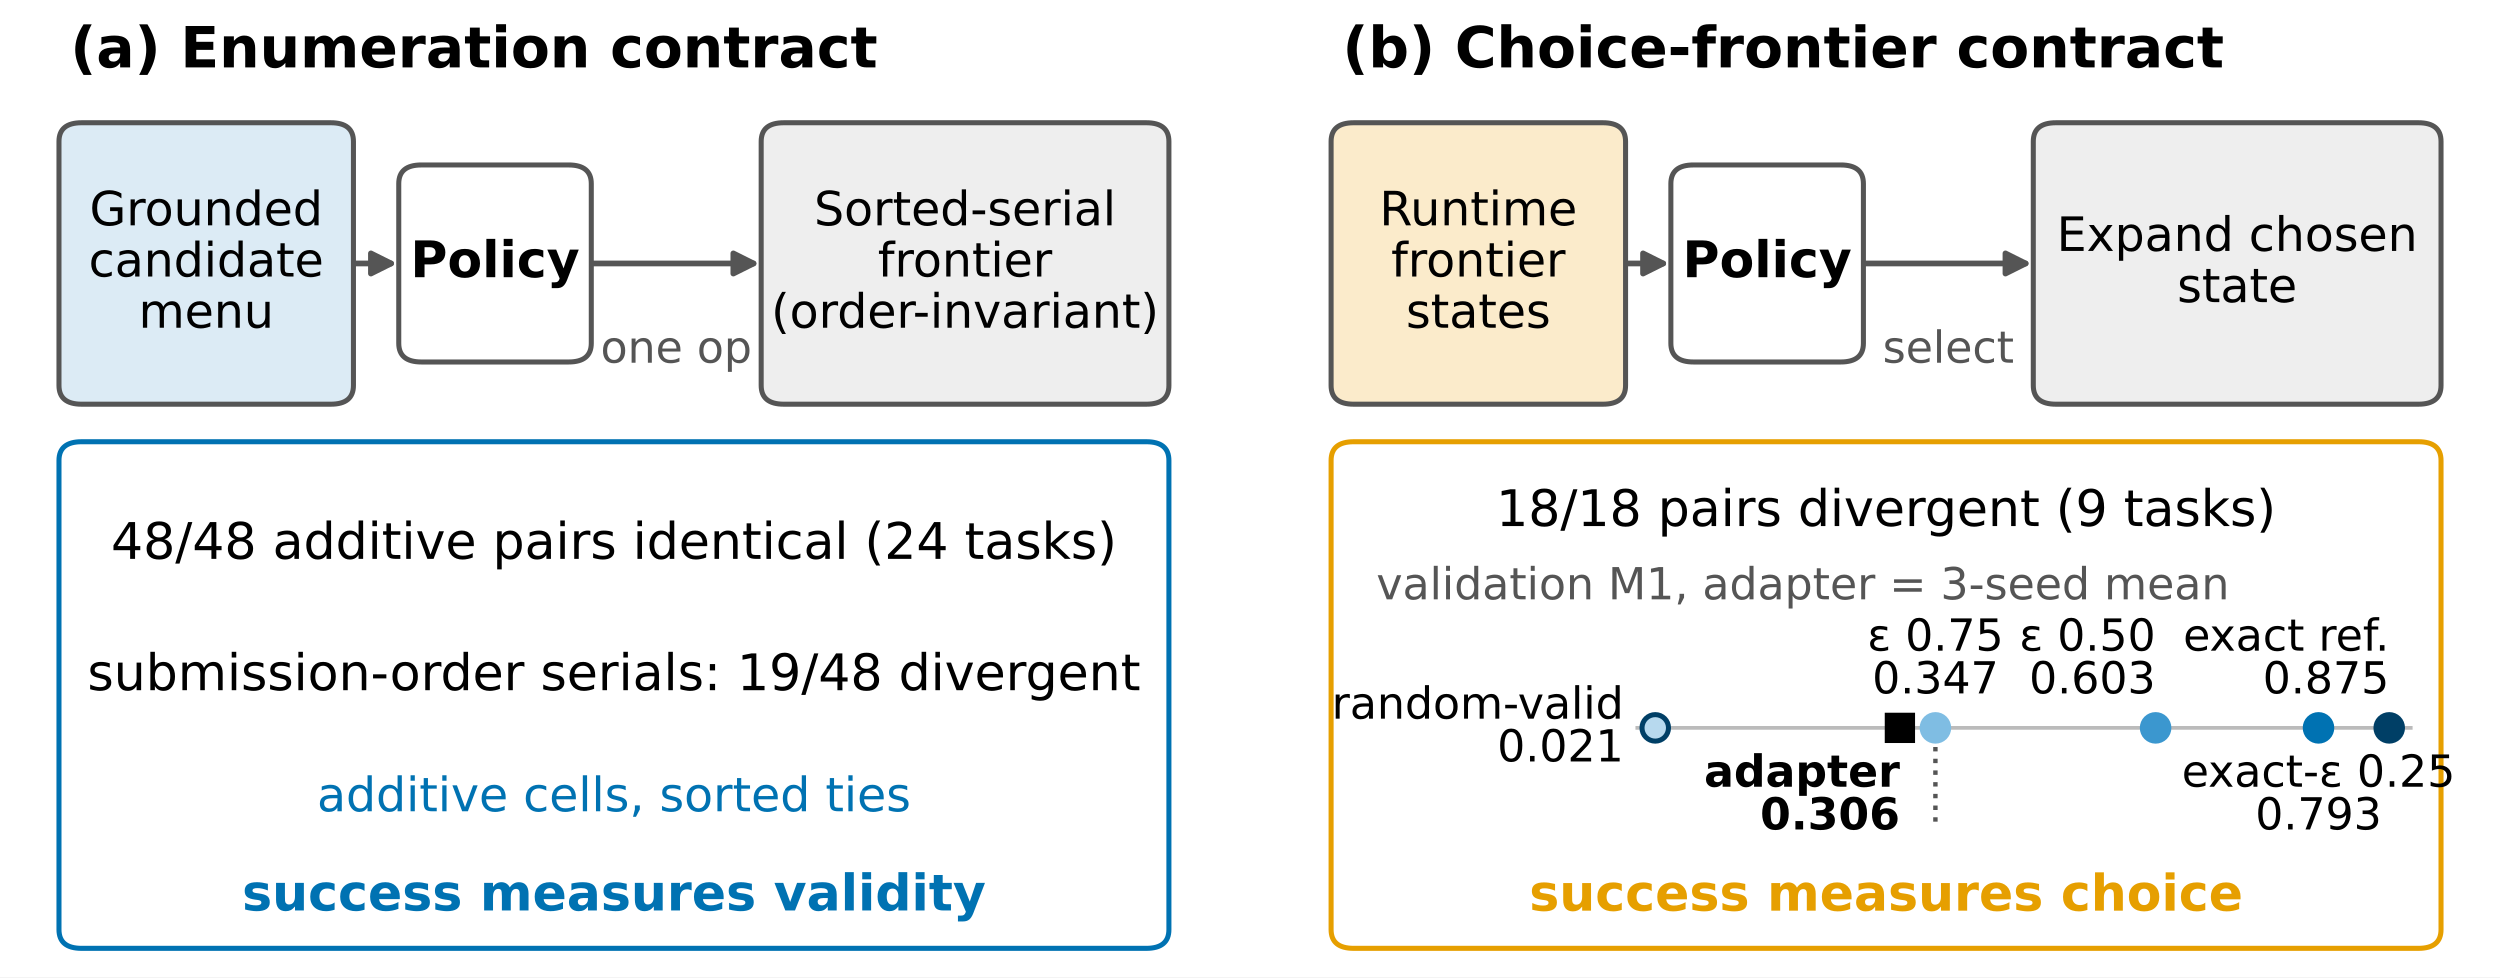
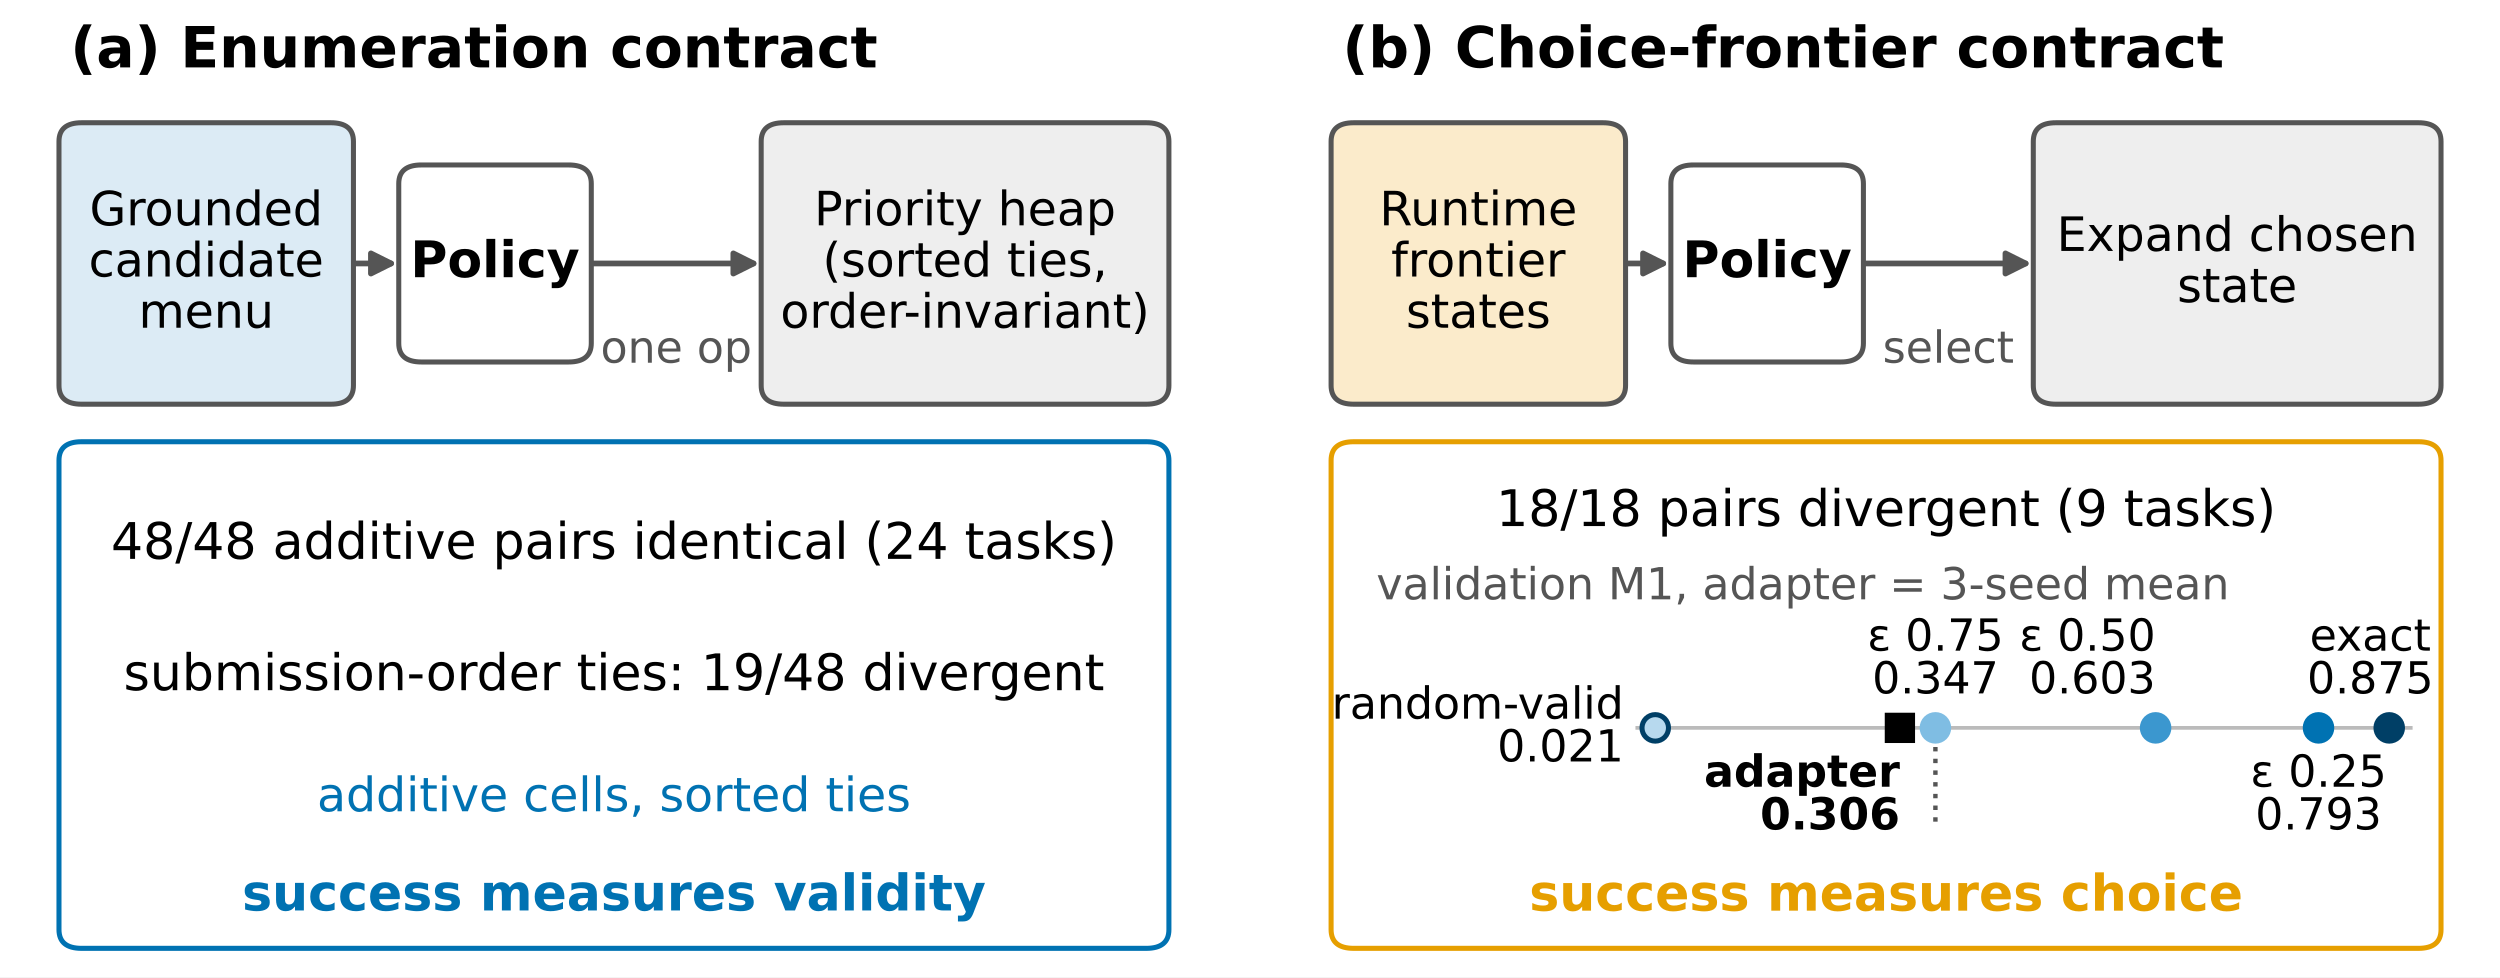
<svg xmlns="http://www.w3.org/2000/svg" xmlns:xlink="http://www.w3.org/1999/xlink" width="396pt" height="154.8pt" viewBox="0 0 396 154.8" version="1.1">
  <defs>
    <style type="text/css">*{stroke-linejoin: round; stroke-linecap: butt}</style>
  </defs>
  <g id="figure_1">
    <g id="patch_1">
      <path d="M 0 154.8  L 396 154.8  L 396 0  L 0 0  z " style="fill: #ffffff" />
    </g>
    <g id="axes_1">
      <g id="patch_2">
-         <path d="M 12.93 64.025  L 52.398 64.025  Q 55.986 64.025 55.986 61.053  L 55.986 22.415  Q 55.986 19.443 52.398 19.443  L 12.93 19.443  Q 9.342 19.443 9.342 22.415  L 9.342 61.053  Q 9.342 64.025 12.93 64.025  z " clip-path="url(#peb48449fc7)" style="fill: #dcebf5; stroke: #555555; stroke-width: 0.8; stroke-linejoin: miter" />
+         <path d="M 12.93 64.025  L 52.398 64.025  Q 55.986 64.025 55.986 61.053  L 55.986 22.415  Q 55.986 19.443 52.398 19.443  L 12.93 19.443  Q 9.342 19.443 9.342 22.415  L 9.342 61.053  Q 9.342 64.025 12.93 64.025  z " clip-path="url(#p65016de14f)" style="fill: #dcebf5; stroke: #555555; stroke-width: 0.8; stroke-linejoin: miter" />
      </g>
      <g id="patch_3">
-         <path d="M 66.75 57.338  L 90.072 57.338  Q 93.66 57.338 93.66 54.366  L 93.66 29.102  Q 93.66 26.13 90.072 26.13  L 66.75 26.13  Q 63.162 26.13 63.162 29.102  L 63.162 54.366  Q 63.162 57.338 66.75 57.338  z " clip-path="url(#peb48449fc7)" style="fill: #ffffff; stroke: #555555; stroke-width: 0.8; stroke-linejoin: miter" />
+         <path d="M 66.75 57.338  L 90.072 57.338  Q 93.66 57.338 93.66 54.366  L 93.66 29.102  Q 93.66 26.13 90.072 26.13  L 66.75 26.13  Q 63.162 26.13 63.162 29.102  L 63.162 54.366  Q 63.162 57.338 66.75 57.338  z " clip-path="url(#p65016de14f)" style="fill: #ffffff; stroke: #555555; stroke-width: 0.8; stroke-linejoin: miter" />
      </g>
      <g id="patch_4">
-         <path d="M 124.159 64.025  L 181.567 64.025  Q 185.155 64.025 185.155 61.053  L 185.155 22.415  Q 185.155 19.443 181.567 19.443  L 124.159 19.443  Q 120.571 19.443 120.571 22.415  L 120.571 61.053  Q 120.571 64.025 124.159 64.025  z " clip-path="url(#peb48449fc7)" style="fill: #eeeeee; stroke: #555555; stroke-width: 0.8; stroke-linejoin: miter" />
+         <path d="M 124.159 64.025  L 181.567 64.025  Q 185.155 64.025 185.155 61.053  L 185.155 22.415  Q 185.155 19.443 181.567 19.443  L 124.159 19.443  Q 120.571 19.443 120.571 22.415  L 120.571 61.053  Q 120.571 64.025 124.159 64.025  z " clip-path="url(#p65016de14f)" style="fill: #eeeeee; stroke: #555555; stroke-width: 0.8; stroke-linejoin: miter" />
      </g>
      <g id="patch_5">
-         <path d="M 56.192 41.734  Q 59.575 41.734 61.952 41.734  " clip-path="url(#peb48449fc7)" style="fill: none; stroke: #555555; stroke-width: 0.9; stroke-linecap: round" />
-         <path d="M 58.752 40.134  L 61.952 41.734  L 58.752 43.334  z " clip-path="url(#peb48449fc7)" style="fill: #555555; stroke: #555555; stroke-width: 0.9; stroke-linecap: round" />
+         <path d="M 56.192 41.734  Q 59.575 41.734 61.952 41.734  " clip-path="url(#p65016de14f)" style="fill: none; stroke: #555555; stroke-width: 0.9; stroke-linecap: round" />
+         <path d="M 58.752 40.134  L 61.952 41.734  L 58.752 43.334  z " clip-path="url(#p65016de14f)" style="fill: #555555; stroke: #555555; stroke-width: 0.9; stroke-linecap: round" />
      </g>
      <g id="patch_6">
-         <path d="M 93.866 41.734  Q 107.115 41.734 119.358 41.734  " clip-path="url(#peb48449fc7)" style="fill: none; stroke: #555555; stroke-width: 0.9; stroke-linecap: round" />
-         <path d="M 116.158 40.134  L 119.358 41.734  L 116.158 43.334  z " clip-path="url(#peb48449fc7)" style="fill: #555555; stroke: #555555; stroke-width: 0.9; stroke-linecap: round" />
+         <path d="M 93.866 41.734  Q 107.115 41.734 119.358 41.734  " clip-path="url(#p65016de14f)" style="fill: none; stroke: #555555; stroke-width: 0.9; stroke-linecap: round" />
+         <path d="M 116.158 40.134  L 119.358 41.734  L 116.158 43.334  z " clip-path="url(#p65016de14f)" style="fill: #555555; stroke: #555555; stroke-width: 0.9; stroke-linecap: round" />
      </g>
      <g id="patch_7">
-         <path d="M 12.93 150.218  L 181.567 150.218  Q 185.155 150.218 185.155 147.246  L 185.155 72.942  Q 185.155 69.97 181.567 69.97  L 12.93 69.97  Q 9.342 69.97 9.342 72.942  L 9.342 147.246  Q 9.342 150.218 12.93 150.218  z " clip-path="url(#peb48449fc7)" style="fill: #ffffff; stroke: #0072b2; stroke-width: 0.8; stroke-linejoin: miter" />
+         <path d="M 12.93 150.218  L 181.567 150.218  Q 185.155 150.218 185.155 147.246  L 185.155 72.942  Q 185.155 69.97 181.567 69.97  L 12.93 69.97  Q 9.342 69.97 9.342 72.942  L 9.342 147.246  Q 9.342 150.218 12.93 150.218  z " clip-path="url(#p65016de14f)" style="fill: #ffffff; stroke: #0072b2; stroke-width: 0.8; stroke-linejoin: miter" />
      </g>
      <g id="text_1">
        <text style="font-weight: 700; font-size: 9px; font-family: 'DejaVu Sans'; text-anchor: start" x="11.136" y="10.678" transform="rotate(-0 11.13604 10.67763)">(a) Enumeration contract</text>
      </g>
      <g id="text_2">
        <text style="font-size: 7.5px; font-family: 'DejaVu Sans'" transform="translate(14.18484 35.69019)">Grounded</text>
        <text style="font-size: 7.5px; font-family: 'DejaVu Sans'" transform="translate(14.04891 43.80361)">candidate</text>
        <text style="font-size: 7.5px; font-family: 'DejaVu Sans'" transform="translate(21.95086 51.91703)">menu</text>
      </g>
      <g id="text_3">
        <text style="font-weight: 700; font-size: 8px; font-family: 'DejaVu Sans'; text-anchor: middle" x="78.411" y="43.91" transform="rotate(-0 78.41137 43.91033)">Policy</text>
      </g>
      <g id="text_4">
-         <text style="font-size: 7.5px; font-family: 'DejaVu Sans'" transform="translate(128.9506 35.69019)">Sorted-serial</text>
-         <text style="font-size: 7.5px; font-family: 'DejaVu Sans'" transform="translate(139.0534 43.80361)">frontier</text>
-         <text style="font-size: 7.5px; font-family: 'DejaVu Sans'" transform="translate(122.1584 51.91703)">(order-invariant)</text>
+         <text style="font-size: 7.5px; font-family: 'DejaVu Sans'" transform="translate(128.9618 35.69019)">Priority heap</text>
+         <text style="font-size: 7.5px; font-family: 'DejaVu Sans'" transform="translate(130.2954 43.80361)">(sorted ties,</text>
+         <text style="font-size: 7.5px; font-family: 'DejaVu Sans'" transform="translate(123.6215 51.91703)">order-invariant)</text>
      </g>
      <g id="text_5">
        <text style="font-size: 7px; font-family: 'DejaVu Sans'; text-anchor: middle; fill: #555555" x="107.116" y="57.456" transform="rotate(-0 107.1155 57.45555)">one op</text>
      </g>
      <g id="text_6">
        <text style="font-size: 8px; font-family: 'DejaVu Sans'; text-anchor: middle" x="97.248" y="88.524" transform="rotate(-0 97.24846 88.52398)">48/48 additive pairs identical (24 tasks)</text>
      </g>
      <g id="text_7">
-         <text style="font-size: 8px; font-family: 'DejaVu Sans'; text-anchor: middle" x="97.248" y="109.329" transform="rotate(-0 97.24846 109.3291)">submission-order serials: 19/48 divergent</text>
+         <text style="font-size: 8px; font-family: 'DejaVu Sans'; text-anchor: middle" x="97.248" y="109.329" transform="rotate(-0 97.24846 109.3291)">submission-order ties: 19/48 divergent</text>
      </g>
      <g id="text_8">
        <text style="font-size: 7.5px; font-family: 'DejaVu Sans'; text-anchor: middle; fill: #0072b2" x="97.248" y="128.51" transform="rotate(-0 97.24846 128.5102)">additive cells, sorted ties</text>
      </g>
      <g id="text_9">
        <text style="font-weight: 700; font-size: 8px; font-family: 'DejaVu Sans'; text-anchor: middle; fill: #0072b2" x="97.248" y="144.221" transform="rotate(-0 97.24846 144.2207)">success measures validity</text>
      </g>
    </g>
    <g id="axes_2">
      <g id="patch_8">
-         <path d="M 214.433 64.025  L 253.901 64.025  Q 257.489 64.025 257.489 61.053  L 257.489 22.415  Q 257.489 19.443 253.901 19.443  L 214.433 19.443  Q 210.845 19.443 210.845 22.415  L 210.845 61.053  Q 210.845 64.025 214.433 64.025  z " clip-path="url(#p6ae2298200)" style="fill: #fbebcb; stroke: #555555; stroke-width: 0.8; stroke-linejoin: miter" />
+         <path d="M 214.433 64.025  L 253.901 64.025  Q 257.489 64.025 257.489 61.053  L 257.489 22.415  Q 257.489 19.443 253.901 19.443  L 214.433 19.443  Q 210.845 19.443 210.845 22.415  L 210.845 61.053  Q 210.845 64.025 214.433 64.025  z " clip-path="url(#p87a8da7792)" style="fill: #fbebcb; stroke: #555555; stroke-width: 0.8; stroke-linejoin: miter" />
      </g>
      <g id="patch_9">
-         <path d="M 268.253 57.338  L 291.576 57.338  Q 295.164 57.338 295.164 54.366  L 295.164 29.102  Q 295.164 26.13 291.576 26.13  L 268.253 26.13  Q 264.665 26.13 264.665 29.102  L 264.665 54.366  Q 264.665 57.338 268.253 57.338  z " clip-path="url(#p6ae2298200)" style="fill: #ffffff; stroke: #555555; stroke-width: 0.8; stroke-linejoin: miter" />
+         <path d="M 268.253 57.338  L 291.576 57.338  Q 295.164 57.338 295.164 54.366  L 295.164 29.102  Q 295.164 26.13 291.576 26.13  L 268.253 26.13  Q 264.665 26.13 264.665 29.102  L 264.665 54.366  Q 264.665 57.338 268.253 57.338  z " clip-path="url(#p87a8da7792)" style="fill: #ffffff; stroke: #555555; stroke-width: 0.8; stroke-linejoin: miter" />
      </g>
      <g id="patch_10">
-         <path d="M 325.662 64.025  L 383.07 64.025  Q 386.658 64.025 386.658 61.053  L 386.658 22.415  Q 386.658 19.443 383.07 19.443  L 325.662 19.443  Q 322.074 19.443 322.074 22.415  L 322.074 61.053  Q 322.074 64.025 325.662 64.025  z " clip-path="url(#p6ae2298200)" style="fill: #eeeeee; stroke: #555555; stroke-width: 0.8; stroke-linejoin: miter" />
+         <path d="M 325.662 64.025  L 383.07 64.025  Q 386.658 64.025 386.658 61.053  L 386.658 22.415  Q 386.658 19.443 383.07 19.443  L 325.662 19.443  Q 322.074 19.443 322.074 22.415  L 322.074 61.053  Q 322.074 64.025 325.662 64.025  z " clip-path="url(#p87a8da7792)" style="fill: #eeeeee; stroke: #555555; stroke-width: 0.8; stroke-linejoin: miter" />
      </g>
      <g id="patch_11">
-         <path d="M 257.695 41.734  Q 261.078 41.734 263.455 41.734  " clip-path="url(#p6ae2298200)" style="fill: none; stroke: #555555; stroke-width: 0.9; stroke-linecap: round" />
-         <path d="M 260.255 40.134  L 263.455 41.734  L 260.255 43.334  z " clip-path="url(#p6ae2298200)" style="fill: #555555; stroke: #555555; stroke-width: 0.9; stroke-linecap: round" />
+         <path d="M 257.695 41.734  Q 261.078 41.734 263.455 41.734  " clip-path="url(#p87a8da7792)" style="fill: none; stroke: #555555; stroke-width: 0.9; stroke-linecap: round" />
+         <path d="M 260.255 40.134  L 263.455 41.734  L 260.255 43.334  z " clip-path="url(#p87a8da7792)" style="fill: #555555; stroke: #555555; stroke-width: 0.9; stroke-linecap: round" />
      </g>
      <g id="patch_12">
-         <path d="M 295.369 41.734  Q 308.618 41.734 320.861 41.734  " clip-path="url(#p6ae2298200)" style="fill: none; stroke: #555555; stroke-width: 0.9; stroke-linecap: round" />
-         <path d="M 317.661 40.134  L 320.861 41.734  L 317.661 43.334  z " clip-path="url(#p6ae2298200)" style="fill: #555555; stroke: #555555; stroke-width: 0.9; stroke-linecap: round" />
+         <path d="M 295.369 41.734  Q 308.618 41.734 320.861 41.734  " clip-path="url(#p87a8da7792)" style="fill: none; stroke: #555555; stroke-width: 0.9; stroke-linecap: round" />
+         <path d="M 317.661 40.134  L 320.861 41.734  L 317.661 43.334  z " clip-path="url(#p87a8da7792)" style="fill: #555555; stroke: #555555; stroke-width: 0.9; stroke-linecap: round" />
      </g>
      <g id="patch_13">
-         <path d="M 214.433 150.218  L 383.07 150.218  Q 386.658 150.218 386.658 147.246  L 386.658 72.942  Q 386.658 69.97 383.07 69.97  L 214.433 69.97  Q 210.845 69.97 210.845 72.942  L 210.845 147.246  Q 210.845 150.218 214.433 150.218  z " clip-path="url(#p6ae2298200)" style="fill: #ffffff; stroke: #e69f00; stroke-width: 0.8; stroke-linejoin: miter" />
+         <path d="M 214.433 150.218  L 383.07 150.218  Q 386.658 150.218 386.658 147.246  L 386.658 72.942  Q 386.658 69.97 383.07 69.97  L 214.433 69.97  Q 210.845 69.97 210.845 72.942  L 210.845 147.246  Q 210.845 150.218 214.433 150.218  z " clip-path="url(#p87a8da7792)" style="fill: #ffffff; stroke: #e69f00; stroke-width: 0.8; stroke-linejoin: miter" />
      </g>
      <g id="text_10">
        <text style="font-weight: 700; font-size: 9px; font-family: 'DejaVu Sans'; text-anchor: start" x="212.639" y="10.678" transform="rotate(-0 212.6391 10.67763)">(b) Choice-frontier contract</text>
      </g>
      <g id="text_11">
        <text style="font-size: 7.5px; font-family: 'DejaVu Sans'" transform="translate(218.5051 35.69019)">Runtime</text>
        <text style="font-size: 7.5px; font-family: 'DejaVu Sans'" transform="translate(220.3578 43.80361)">frontier</text>
        <text style="font-size: 7.5px; font-family: 'DejaVu Sans'" transform="translate(222.7145 51.91703)">states</text>
      </g>
      <g id="text_12">
        <text style="font-weight: 700; font-size: 8px; font-family: 'DejaVu Sans'; text-anchor: middle" x="279.914" y="43.91" transform="rotate(-0 279.9144 43.91033)">Policy</text>
      </g>
      <g id="text_13">
        <text style="font-size: 7.5px; font-family: 'DejaVu Sans'" transform="translate(325.7785 39.7469)">Expand chosen</text>
        <text style="font-size: 7.5px; font-family: 'DejaVu Sans'" transform="translate(344.8666 47.86032)">state</text>
      </g>
      <g id="text_14">
        <text style="font-size: 7px; font-family: 'DejaVu Sans'; text-anchor: middle; fill: #555555" x="308.619" y="57.456" transform="rotate(-0 308.6186 57.45555)">select</text>
      </g>
      <g id="text_15">
        <text style="font-size: 8px; font-family: 'DejaVu Sans'; text-anchor: middle" x="298.752" y="83.323" transform="rotate(-0 298.7515 83.3227)">18/18 pairs divergent (9 tasks)</text>
      </g>
      <g id="text_16">
        <text style="font-size: 7px; font-family: 'DejaVu Sans'; text-anchor: start; fill: #555555" x="218.021" y="94.935" transform="rotate(-0 218.0211 94.9354)">validation M1, adapter = 3-seed mean</text>
      </g>
      <g id="text_17">
        <text style="font-weight: 700; font-size: 8px; font-family: 'DejaVu Sans'; text-anchor: middle; fill: #e69f00" x="298.752" y="144.252" transform="rotate(-0 298.7515 144.252)">success measures choice</text>
      </g>
      <g id="axes_3">
        <g id="line2d_1">
-           <path d="M 259.356 115.295  L 381.855 115.295  " clip-path="url(#p732c9a1682)" style="fill: none; stroke: #bbbbbb; stroke-width: 0.6; stroke-linecap: square" />
+           <path d="M 259.356 115.295  L 381.855 115.295  " clip-path="url(#p21a86704ab)" style="fill: none; stroke: #bbbbbb; stroke-width: 0.6; stroke-linecap: square" />
        </g>
        <g id="line2d_2">
-           <path d="M 306.569 130.156  L 306.569 115.295  " clip-path="url(#p732c9a1682)" style="fill: none; stroke-dasharray: 0.7,1.155; stroke-dashoffset: 0; stroke: #555555; stroke-width: 0.7" />
+           <path d="M 306.569 130.156  L 306.569 115.295  " clip-path="url(#p21a86704ab)" style="fill: none; stroke-dasharray: 0.7,1.155; stroke-dashoffset: 0; stroke: #555555; stroke-width: 0.7" />
        </g>
        <g id="line2d_3">
          <defs>
-             <path id="m87ad06e244" d="M 0 2.1  C 0.557 2.1 1.091 1.879 1.485 1.485  C 1.879 1.091 2.1 0.557 2.1 0  C 2.1 -0.557 1.879 -1.091 1.485 -1.485  C 1.091 -1.879 0.557 -2.1 0 -2.1  C -0.557 -2.1 -1.091 -1.879 -1.485 -1.485  C -1.879 -1.091 -2.1 -0.557 -2.1 0  C -2.1 0.557 -1.879 1.091 -1.485 1.485  C -1.091 1.879 -0.557 2.1 0 2.1  z " style="stroke: #003f66; stroke-width: 0.8" />
-           </defs>
-           <g clip-path="url(#p732c9a1682)">
-             <use xlink:href="#m87ad06e244" x="378.452" y="115.295" style="fill: #003f66; stroke: #003f66; stroke-width: 0.8" />
+             <path id="m2a71ad1cc3" d="M 0 2.1  C 0.557 2.1 1.091 1.879 1.485 1.485  C 1.879 1.091 2.1 0.557 2.1 0  C 2.1 -0.557 1.879 -1.091 1.485 -1.485  C 1.091 -1.879 0.557 -2.1 0 -2.1  C -0.557 -2.1 -1.091 -1.879 -1.485 -1.485  C -1.879 -1.091 -2.1 -0.557 -2.1 0  C -2.1 0.557 -1.879 1.091 -1.485 1.485  C -1.091 1.879 -0.557 2.1 0 2.1  z " style="stroke: #003f66; stroke-width: 0.8" />
+           </defs>
+           <g clip-path="url(#p21a86704ab)">
+             <use xlink:href="#m2a71ad1cc3" x="378.452" y="115.295" style="fill: #003f66; stroke: #003f66; stroke-width: 0.8" />
          </g>
        </g>
        <g id="text_18">
-           <text style="font-size: 7px; font-family: 'DejaVu Sans'" transform="translate(345.8079 103.0646)">exact ref.</text>
-           <text style="font-size: 7px; font-family: 'DejaVu Sans'" transform="translate(358.4123 109.8393)">0.875</text>
+           <text style="font-size: 7px; font-family: 'DejaVu Sans'" transform="translate(365.8467 103.0646)">exact</text>
+           <text style="font-size: 7px; font-family: 'DejaVu Sans'" transform="translate(365.4322 109.8393)">0.875</text>
        </g>
        <g id="line2d_4">
          <defs>
-             <path id="m4603842f5a" d="M 0 2.1  C 0.557 2.1 1.091 1.879 1.485 1.485  C 1.879 1.091 2.1 0.557 2.1 0  C 2.1 -0.557 1.879 -1.091 1.485 -1.485  C 1.091 -1.879 0.557 -2.1 0 -2.1  C -0.557 -2.1 -1.091 -1.879 -1.485 -1.485  C -1.879 -1.091 -2.1 -0.557 -2.1 0  C -2.1 0.557 -1.879 1.091 -1.485 1.485  C -1.091 1.879 -0.557 2.1 0 2.1  z " style="stroke: #0072b2; stroke-width: 0.8" />
-           </defs>
-           <g clip-path="url(#p732c9a1682)">
-             <use xlink:href="#m4603842f5a" x="367.251" y="115.295" style="fill: #0072b2; stroke: #0072b2; stroke-width: 0.8" />
+             <path id="m6948362d9e" d="M 0 2.1  C 0.557 2.1 1.091 1.879 1.485 1.485  C 1.879 1.091 2.1 0.557 2.1 0  C 2.1 -0.557 1.879 -1.091 1.485 -1.485  C 1.091 -1.879 0.557 -2.1 0 -2.1  C -0.557 -2.1 -1.091 -1.879 -1.485 -1.485  C -1.879 -1.091 -2.1 -0.557 -2.1 0  C -2.1 0.557 -1.879 1.091 -1.485 1.485  C -1.091 1.879 -0.557 2.1 0 2.1  z " style="stroke: #0072b2; stroke-width: 0.8" />
+           </defs>
+           <g clip-path="url(#p21a86704ab)">
+             <use xlink:href="#m6948362d9e" x="367.251" y="115.295" style="fill: #0072b2; stroke: #0072b2; stroke-width: 0.8" />
          </g>
        </g>
        <g id="text_19">
-           <text style="font-size: 7px; font-family: 'DejaVu Sans'" transform="translate(345.5863 124.6139)">exact-ε 0.25</text>
+           <text style="font-size: 7px; font-family: 'DejaVu Sans'" transform="translate(356.4544 124.6139)">ε 0.25</text>
          <text style="font-size: 7px; font-family: 'DejaVu Sans'" transform="translate(357.2315 131.3886)">0.793</text>
        </g>
        <g id="line2d_5">
          <defs>
-             <path id="mde49a1d058" d="M 0 2.1  C 0.557 2.1 1.091 1.879 1.485 1.485  C 1.879 1.091 2.1 0.557 2.1 0  C 2.1 -0.557 1.879 -1.091 1.485 -1.485  C 1.091 -1.879 0.557 -2.1 0 -2.1  C -0.557 -2.1 -1.091 -1.879 -1.485 -1.485  C -1.879 -1.091 -2.1 -0.557 -2.1 0  C -2.1 0.557 -1.879 1.091 -1.485 1.485  C -1.091 1.879 -0.557 2.1 0 2.1  z " style="stroke: #3b97cf; stroke-width: 0.8" />
-           </defs>
-           <g clip-path="url(#p732c9a1682)">
-             <use xlink:href="#mde49a1d058" x="341.447" y="115.295" style="fill: #3b97cf; stroke: #3b97cf; stroke-width: 0.8" />
+             <path id="m426935d268" d="M 0 2.1  C 0.557 2.1 1.091 1.879 1.485 1.485  C 1.879 1.091 2.1 0.557 2.1 0  C 2.1 -0.557 1.879 -1.091 1.485 -1.485  C 1.091 -1.879 0.557 -2.1 0 -2.1  C -0.557 -2.1 -1.091 -1.879 -1.485 -1.485  C -1.879 -1.091 -2.1 -0.557 -2.1 0  C -2.1 0.557 -1.879 1.091 -1.485 1.485  C -1.091 1.879 -0.557 2.1 0 2.1  z " style="stroke: #3b97cf; stroke-width: 0.8" />
+           </defs>
+           <g clip-path="url(#p21a86704ab)">
+             <use xlink:href="#m426935d268" x="341.447" y="115.295" style="fill: #3b97cf; stroke: #3b97cf; stroke-width: 0.8" />
          </g>
        </g>
        <g id="text_20">
          <text style="font-size: 7px; font-family: 'DejaVu Sans'" transform="translate(319.8534 103.0646)">ε 0.50</text>
          <text style="font-size: 7px; font-family: 'DejaVu Sans'" transform="translate(321.4076 109.8393)">0.603</text>
        </g>
        <g id="line2d_6">
          <defs>
-             <path id="m71e7afbcd0" d="M 0 2.1  C 0.557 2.1 1.091 1.879 1.485 1.485  C 1.879 1.091 2.1 0.557 2.1 0  C 2.1 -0.557 1.879 -1.091 1.485 -1.485  C 1.091 -1.879 0.557 -2.1 0 -2.1  C -0.557 -2.1 -1.091 -1.879 -1.485 -1.485  C -1.879 -1.091 -2.1 -0.557 -2.1 0  C -2.1 0.557 -1.879 1.091 -1.485 1.485  C -1.091 1.879 -0.557 2.1 0 2.1  z " style="stroke: #7fbde3; stroke-width: 0.8" />
-           </defs>
-           <g clip-path="url(#p732c9a1682)">
-             <use xlink:href="#m71e7afbcd0" x="306.569" y="115.295" style="fill: #7fbde3; stroke: #7fbde3; stroke-width: 0.8" />
+             <path id="m542e353a43" d="M 0 2.1  C 0.557 2.1 1.091 1.879 1.485 1.485  C 1.879 1.091 2.1 0.557 2.1 0  C 2.1 -0.557 1.879 -1.091 1.485 -1.485  C 1.091 -1.879 0.557 -2.1 0 -2.1  C -0.557 -2.1 -1.091 -1.879 -1.485 -1.485  C -1.879 -1.091 -2.1 -0.557 -2.1 0  C -2.1 0.557 -1.879 1.091 -1.485 1.485  C -1.091 1.879 -0.557 2.1 0 2.1  z " style="stroke: #7fbde3; stroke-width: 0.8" />
+           </defs>
+           <g clip-path="url(#p21a86704ab)">
+             <use xlink:href="#m542e353a43" x="306.569" y="115.295" style="fill: #7fbde3; stroke: #7fbde3; stroke-width: 0.8" />
          </g>
        </g>
        <g id="text_21">
          <text style="font-size: 7px; font-family: 'DejaVu Sans'" transform="translate(295.7723 103.0646)">ε 0.75</text>
          <text style="font-size: 7px; font-family: 'DejaVu Sans'" transform="translate(296.5494 109.8393)">0.347</text>
        </g>
        <g id="line2d_7">
          <defs>
-             <path id="m7db29136ee" d="M 0 2.1  C 0.557 2.1 1.091 1.879 1.485 1.485  C 1.879 1.091 2.1 0.557 2.1 0  C 2.1 -0.557 1.879 -1.091 1.485 -1.485  C 1.091 -1.879 0.557 -2.1 0 -2.1  C -0.557 -2.1 -1.091 -1.879 -1.485 -1.485  C -1.879 -1.091 -2.1 -0.557 -2.1 0  C -2.1 0.557 -1.879 1.091 -1.485 1.485  C -1.091 1.879 -0.557 2.1 0 2.1  z " style="stroke: #003f66; stroke-width: 0.8" />
-           </defs>
-           <g clip-path="url(#p732c9a1682)">
-             <use xlink:href="#m7db29136ee" x="262.192" y="115.295" style="fill: #b7d9ee; stroke: #003f66; stroke-width: 0.8" />
+             <path id="md7922b05e4" d="M 0 2.1  C 0.557 2.1 1.091 1.879 1.485 1.485  C 1.879 1.091 2.1 0.557 2.1 0  C 2.1 -0.557 1.879 -1.091 1.485 -1.485  C 1.091 -1.879 0.557 -2.1 0 -2.1  C -0.557 -2.1 -1.091 -1.879 -1.485 -1.485  C -1.879 -1.091 -2.1 -0.557 -2.1 0  C -2.1 0.557 -1.879 1.091 -1.485 1.485  C -1.091 1.879 -0.557 2.1 0 2.1  z " style="stroke: #003f66; stroke-width: 0.8" />
+           </defs>
+           <g clip-path="url(#p21a86704ab)">
+             <use xlink:href="#md7922b05e4" x="262.192" y="115.295" style="fill: #b7d9ee; stroke: #003f66; stroke-width: 0.8" />
          </g>
        </g>
        <g id="text_22">
          <text style="font-size: 7px; font-family: 'DejaVu Sans'" transform="translate(210.935 113.8393)">random-valid</text>
          <text style="font-size: 7px; font-family: 'DejaVu Sans'" transform="translate(237.1522 120.6139)">0.021</text>
        </g>
        <g id="text_23">
          <text style="font-weight: 700; font-size: 7px; font-family: 'DejaVu Sans'" transform="translate(269.9309 124.6139)">adapter</text>
          <text style="font-weight: 700; font-size: 7px; font-family: 'DejaVu Sans'" transform="translate(278.8045 131.3886)">0.306</text>
        </g>
        <g id="line2d_8">
          <defs>
-             <path id="mb584314613" d="M -2 2  L 2 2  L 2 -2  L -2 -2  z " style="stroke: #000000; stroke-width: 0.8; stroke-linejoin: miter" />
-           </defs>
-           <g clip-path="url(#p732c9a1682)">
-             <use xlink:href="#mb584314613" x="300.945" y="115.295" style="stroke: #000000; stroke-width: 0.8; stroke-linejoin: miter" />
+             <path id="m80a74081bf" d="M -2 2  L 2 2  L 2 -2  L -2 -2  z " style="stroke: #000000; stroke-width: 0.8; stroke-linejoin: miter" />
+           </defs>
+           <g clip-path="url(#p21a86704ab)">
+             <use xlink:href="#m80a74081bf" x="300.945" y="115.295" style="stroke: #000000; stroke-width: 0.8; stroke-linejoin: miter" />
          </g>
        </g>
      </g>
    </g>
  </g>
  <defs>
-     <clipPath id="peb48449fc7">
+     <clipPath id="p65016de14f">
      <rect x="3.96" y="3.096" width="186.577" height="148.608" />
    </clipPath>
-     <clipPath id="p6ae2298200">
+     <clipPath id="p87a8da7792">
      <rect x="205.463" y="3.096" width="186.577" height="148.608" />
    </clipPath>
-     <clipPath id="p732c9a1682">
+     <clipPath id="p21a86704ab">
      <rect x="218.523" y="96.719" width="166.053" height="37.152" />
    </clipPath>
  </defs>
</svg>
